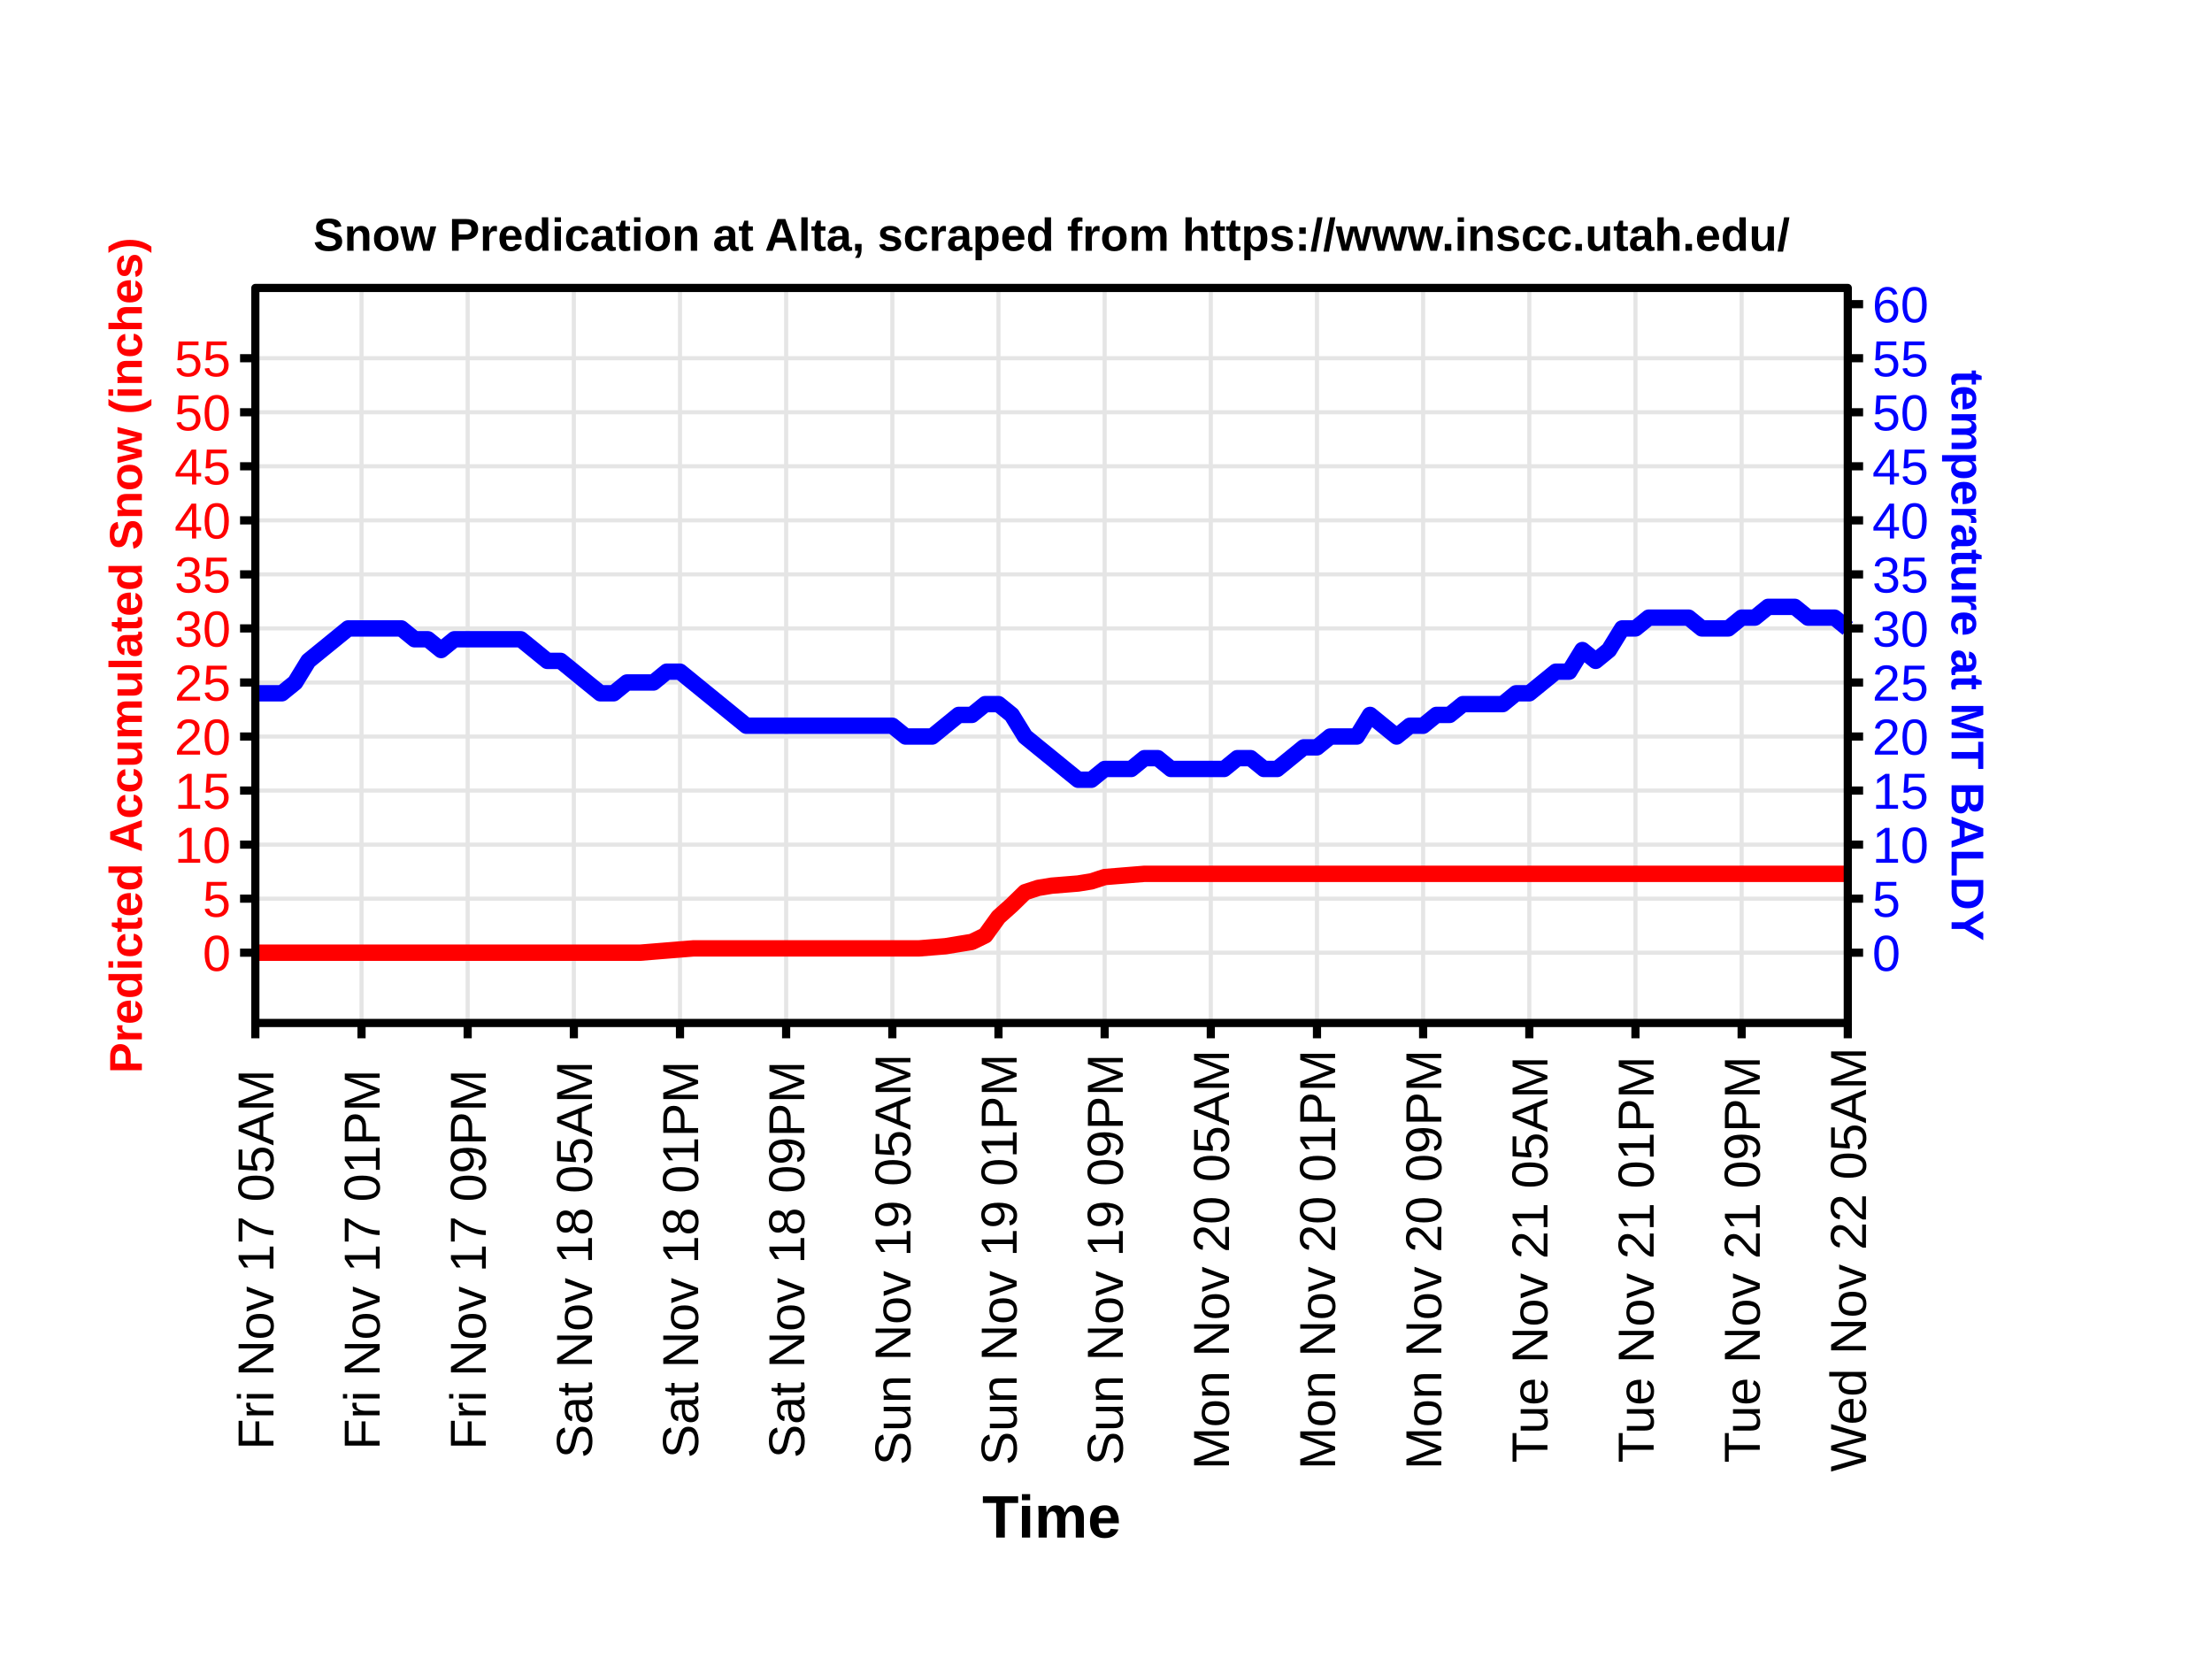
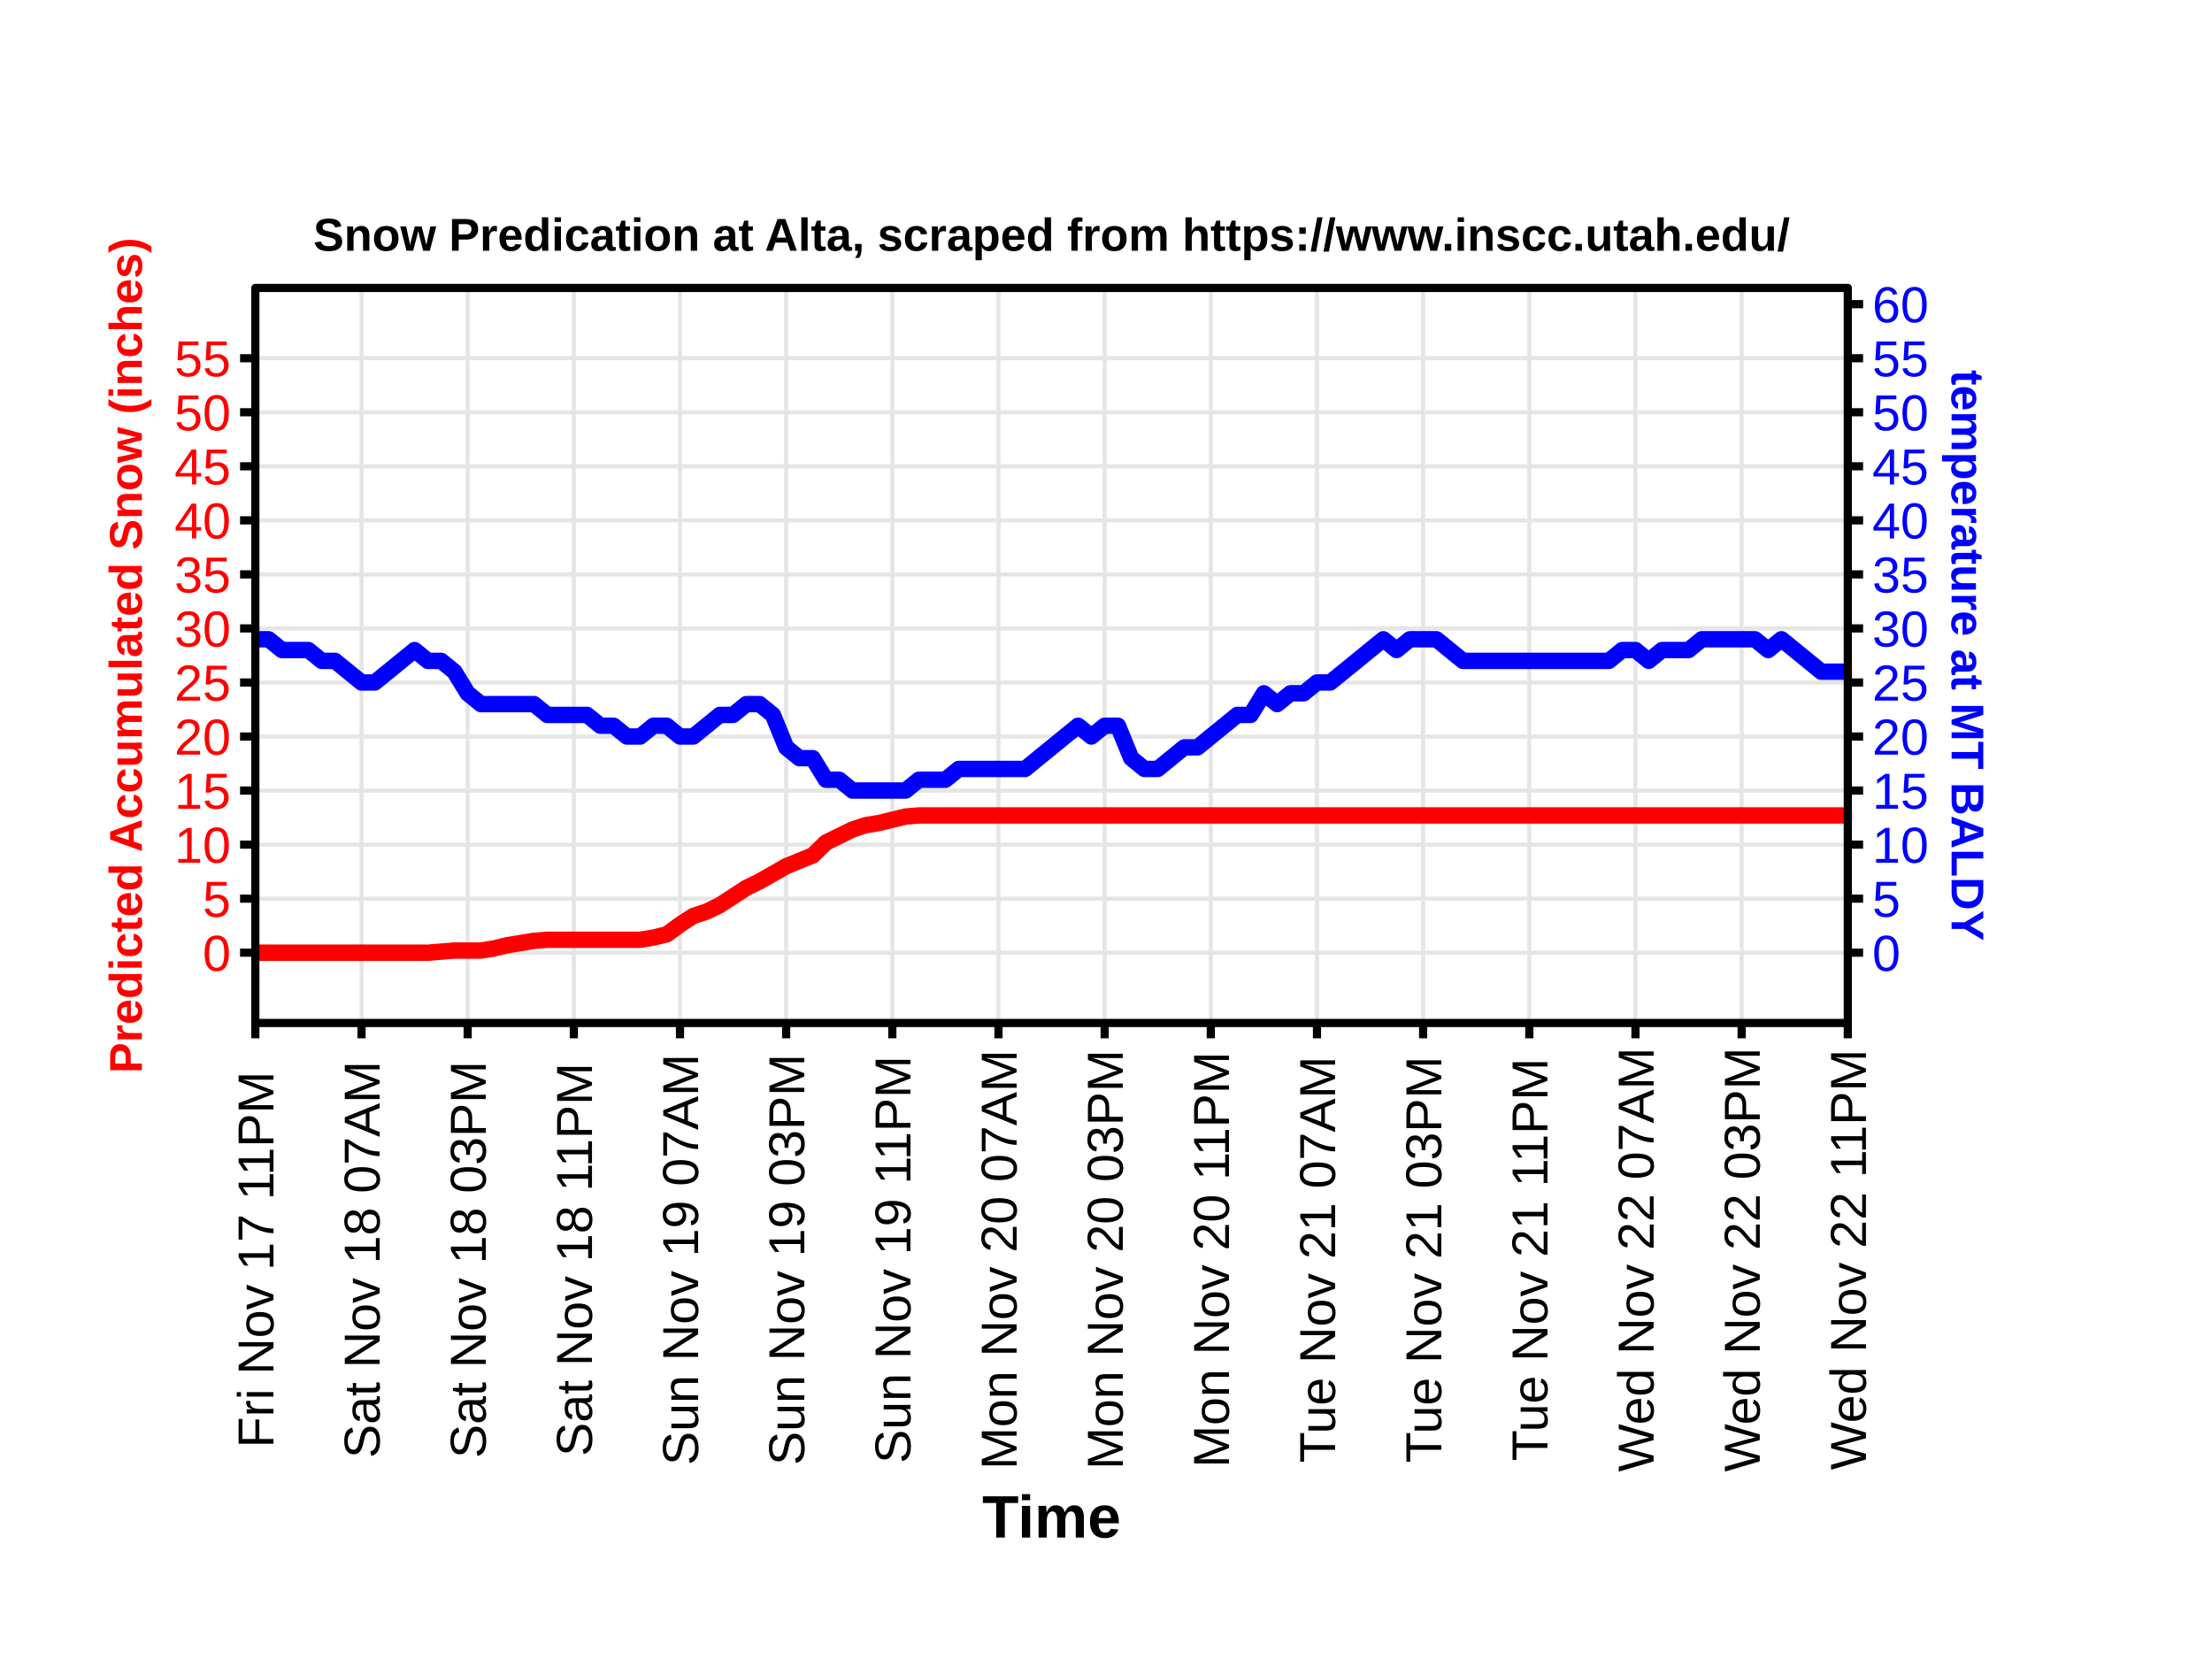
<svg xmlns="http://www.w3.org/2000/svg" class="svglite" width="576.00pt" height="432.00pt" viewBox="0 0 576.00 432.00">
  <defs>
    <style type="text/css">
    .svglite line, .svglite polyline, .svglite polygon, .svglite path, .svglite rect, .svglite circle {
      fill: none;
      stroke: #000000;
      stroke-linecap: round;
      stroke-linejoin: round;
      stroke-miterlimit: 10.00;
    }
    .svglite text {
      white-space: pre;
    }
  </style>
  </defs>
  <rect width="100%" height="100%" style="stroke: none; fill: #FFFFFF;" />
  <defs>
    <clipPath id="cpMC4wMHw1NzYuMDB8MC4wMHw0MzIuMDA=">
      <rect x="0.00" y="0.00" width="576.00" height="432.00" />
    </clipPath>
  </defs>
  <g clip-path="url(#cpMC4wMHw1NzYuMDB8MC4wMHw0MzIuMDA=)">
    <rect x="0.00" y="0.00" width="576.00" height="432.00" style="stroke-width: 1.07; stroke: none; fill: #FFFFFF;" />
    <rect x="66.49" y="74.98" width="414.67" height="191.40" style="stroke-width: 1.07; stroke: none; fill: #FFFFFF;" />
    <polyline points="66.49,248.08 481.16,248.08 " style="stroke-width: 1.07; stroke: #E5E5E5; stroke-linecap: butt;" />
    <polyline points="66.49,234.01 481.16,234.01 " style="stroke-width: 1.07; stroke: #E5E5E5; stroke-linecap: butt;" />
    <polyline points="66.49,219.94 481.16,219.94 " style="stroke-width: 1.07; stroke: #E5E5E5; stroke-linecap: butt;" />
    <polyline points="66.49,205.86 481.16,205.86 " style="stroke-width: 1.07; stroke: #E5E5E5; stroke-linecap: butt;" />
    <polyline points="66.49,191.79 481.16,191.79 " style="stroke-width: 1.07; stroke: #E5E5E5; stroke-linecap: butt;" />
    <polyline points="66.49,177.72 481.16,177.72 " style="stroke-width: 1.07; stroke: #E5E5E5; stroke-linecap: butt;" />
    <polyline points="66.49,163.64 481.16,163.64 " style="stroke-width: 1.07; stroke: #E5E5E5; stroke-linecap: butt;" />
    <polyline points="66.49,149.57 481.16,149.57 " style="stroke-width: 1.07; stroke: #E5E5E5; stroke-linecap: butt;" />
    <polyline points="66.49,135.50 481.16,135.50 " style="stroke-width: 1.07; stroke: #E5E5E5; stroke-linecap: butt;" />
    <polyline points="66.49,121.42 481.16,121.42 " style="stroke-width: 1.07; stroke: #E5E5E5; stroke-linecap: butt;" />
    <polyline points="66.49,107.35 481.16,107.35 " style="stroke-width: 1.07; stroke: #E5E5E5; stroke-linecap: butt;" />
    <polyline points="66.49,93.28 481.16,93.28 " style="stroke-width: 1.07; stroke: #E5E5E5; stroke-linecap: butt;" />
    <polyline points="66.49,266.38 66.49,74.98 " style="stroke-width: 1.07; stroke: #E5E5E5; stroke-linecap: butt;" />
    <polyline points="94.14,266.38 94.14,74.98 " style="stroke-width: 1.07; stroke: #E5E5E5; stroke-linecap: butt;" />
    <polyline points="121.78,266.38 121.78,74.98 " style="stroke-width: 1.07; stroke: #E5E5E5; stroke-linecap: butt;" />
    <polyline points="149.43,266.38 149.43,74.98 " style="stroke-width: 1.07; stroke: #E5E5E5; stroke-linecap: butt;" />
    <polyline points="177.07,266.38 177.07,74.98 " style="stroke-width: 1.07; stroke: #E5E5E5; stroke-linecap: butt;" />
    <polyline points="204.71,266.38 204.71,74.98 " style="stroke-width: 1.07; stroke: #E5E5E5; stroke-linecap: butt;" />
    <polyline points="232.36,266.38 232.36,74.98 " style="stroke-width: 1.07; stroke: #E5E5E5; stroke-linecap: butt;" />
    <polyline points="260.00,266.38 260.00,74.98 " style="stroke-width: 1.07; stroke: #E5E5E5; stroke-linecap: butt;" />
    <polyline points="287.65,266.38 287.65,74.98 " style="stroke-width: 1.07; stroke: #E5E5E5; stroke-linecap: butt;" />
    <polyline points="315.29,266.38 315.29,74.98 " style="stroke-width: 1.07; stroke: #E5E5E5; stroke-linecap: butt;" />
    <polyline points="342.94,266.38 342.94,74.98 " style="stroke-width: 1.07; stroke: #E5E5E5; stroke-linecap: butt;" />
    <polyline points="370.58,266.38 370.58,74.98 " style="stroke-width: 1.07; stroke: #E5E5E5; stroke-linecap: butt;" />
    <polyline points="398.23,266.38 398.23,74.98 " style="stroke-width: 1.07; stroke: #E5E5E5; stroke-linecap: butt;" />
    <polyline points="425.87,266.38 425.87,74.98 " style="stroke-width: 1.07; stroke: #E5E5E5; stroke-linecap: butt;" />
    <polyline points="453.52,266.38 453.52,74.98 " style="stroke-width: 1.07; stroke: #E5E5E5; stroke-linecap: butt;" />
    <polyline points="481.16,266.38 481.16,74.98 " style="stroke-width: 1.07; stroke: #E5E5E5; stroke-linecap: butt;" />
-     <polyline points="66.49,248.08 69.95,248.08 73.40,248.08 76.86,248.08 80.31,248.08 83.77,248.08 87.22,248.08 90.68,248.08 94.14,248.08 97.59,248.08 101.05,248.08 104.50,248.08 107.96,248.08 111.41,248.08 114.87,248.08 118.32,248.08 121.78,248.08 125.24,248.08 128.69,248.08 132.15,248.08 135.60,248.08 139.06,248.08 142.51,248.08 145.97,248.08 149.43,248.08 152.88,248.08 156.34,248.08 159.79,248.08 163.25,248.08 166.70,248.08 170.16,247.80 173.61,247.52 177.07,247.24 180.53,246.96 183.98,246.96 187.44,246.96 190.89,246.96 194.35,246.96 197.80,246.96 201.26,246.96 204.71,246.96 208.17,246.96 211.63,246.96 215.08,246.96 218.54,246.96 221.99,246.96 225.45,246.96 228.90,246.96 232.36,246.96 235.82,246.96 239.27,246.96 242.73,246.68 246.18,246.40 249.64,245.83 253.09,245.27 256.55,243.58 260.00,238.80 263.46,235.70 266.92,232.32 270.37,231.20 273.83,230.63 277.28,230.35 280.74,230.07 284.19,229.51 287.65,228.38 291.10,228.10 294.56,227.82 298.02,227.54 301.47,227.54 304.93,227.54 308.38,227.54 311.84,227.54 315.29,227.54 318.75,227.54 322.21,227.54 325.66,227.54 329.12,227.54 332.57,227.54 336.03,227.54 339.48,227.54 342.94,227.54 346.39,227.54 349.85,227.54 353.31,227.54 356.76,227.54 360.22,227.54 363.67,227.54 367.13,227.54 370.58,227.54 374.04,227.54 377.49,227.54 380.95,227.54 384.41,227.54 387.86,227.54 391.32,227.54 394.77,227.54 398.23,227.54 401.68,227.54 405.14,227.54 408.60,227.54 412.05,227.54 415.51,227.54 418.96,227.54 422.42,227.54 425.87,227.54 429.33,227.54 432.78,227.54 436.24,227.54 439.70,227.54 443.15,227.54 446.61,227.54 450.06,227.54 453.52,227.54 456.97,227.54 460.43,227.54 463.88,227.54 467.34,227.54 470.80,227.54 474.25,227.54 477.71,227.54 481.16,227.54 " style="stroke-width: 4.27; stroke: #FF0000; stroke-linecap: butt;" />
-     <polyline points="66.49,180.53 69.95,180.53 73.40,180.53 76.86,177.72 80.31,172.09 83.77,169.27 87.22,166.46 90.68,163.64 94.14,163.64 97.59,163.64 101.05,163.64 104.50,163.64 107.96,166.46 111.41,166.46 114.87,169.27 118.32,166.46 121.78,166.46 125.24,166.46 128.69,166.46 132.15,166.46 135.60,166.46 139.06,169.27 142.51,172.09 145.97,172.09 149.43,174.90 152.88,177.72 156.34,180.53 159.79,180.53 163.25,177.72 166.70,177.72 170.16,177.72 173.61,174.90 177.07,174.90 180.53,177.72 183.98,180.53 187.44,183.35 190.89,186.16 194.35,188.98 197.80,188.98 201.26,188.98 204.71,188.98 208.17,188.98 211.63,188.98 215.08,188.98 218.54,188.98 221.99,188.98 225.45,188.98 228.90,188.98 232.36,188.98 235.82,191.79 239.27,191.79 242.73,191.79 246.18,188.98 249.64,186.16 253.09,186.16 256.55,183.35 260.00,183.35 263.46,186.16 266.92,191.79 270.37,194.61 273.83,197.42 277.28,200.24 280.74,203.05 284.19,203.05 287.65,200.24 291.10,200.24 294.56,200.24 298.02,197.42 301.47,197.42 304.93,200.24 308.38,200.24 311.84,200.24 315.29,200.24 318.75,200.24 322.21,197.42 325.66,197.42 329.12,200.24 332.57,200.24 336.03,197.42 339.48,194.61 342.94,194.61 346.39,191.79 349.85,191.79 353.31,191.79 356.76,186.16 360.22,188.98 363.67,191.79 367.13,188.98 370.58,188.98 374.04,186.16 377.49,186.16 380.95,183.35 384.41,183.35 387.86,183.35 391.32,183.35 394.77,180.53 398.23,180.53 401.68,177.72 405.14,174.90 408.60,174.90 412.05,169.27 415.51,172.09 418.96,169.27 422.42,163.64 425.87,163.64 429.33,160.83 432.78,160.83 436.24,160.83 439.70,160.83 443.15,163.64 446.61,163.64 450.06,163.64 453.52,160.83 456.97,160.83 460.43,158.02 463.88,158.02 467.34,158.02 470.80,160.83 474.25,160.83 477.71,160.83 481.16,163.64 " style="stroke-width: 4.27; stroke: #0000FF; stroke-linecap: butt;" />
+     <polyline points="66.49,248.08 69.95,248.08 73.40,248.08 76.86,248.08 80.31,248.08 83.77,248.08 87.22,248.08 90.68,248.08 94.14,248.08 97.59,248.08 101.05,248.08 104.50,248.08 107.96,248.08 111.41,248.08 114.87,247.80 118.32,247.52 121.78,247.52 125.24,247.52 128.69,246.96 132.15,246.11 135.60,245.55 139.06,244.99 142.51,244.71 145.97,244.71 149.43,244.71 152.88,244.71 156.34,244.71 159.79,244.71 163.25,244.71 166.70,244.71 170.16,244.14 173.61,243.30 177.07,240.77 180.53,238.51 183.98,237.39 187.44,235.70 190.89,233.45 194.35,231.20 197.80,229.51 201.26,227.54 204.71,225.57 208.17,224.16 211.63,222.75 215.08,219.38 218.54,217.69 221.99,216.00 225.45,214.87 228.90,214.31 232.36,213.46 235.82,212.62 239.27,212.34 242.73,212.34 246.18,212.34 249.64,212.34 253.09,212.34 256.55,212.34 260.00,212.34 263.46,212.34 266.92,212.34 270.37,212.34 273.83,212.34 277.28,212.34 280.74,212.34 284.19,212.34 287.65,212.34 291.10,212.34 294.56,212.34 298.02,212.34 301.47,212.34 304.93,212.34 308.38,212.34 311.84,212.34 315.29,212.34 318.75,212.34 322.21,212.34 325.66,212.34 329.12,212.34 332.57,212.34 336.03,212.34 339.48,212.34 342.94,212.34 346.39,212.34 349.85,212.34 353.31,212.34 356.76,212.34 360.22,212.34 363.67,212.34 367.13,212.34 370.58,212.34 374.04,212.34 377.49,212.34 380.95,212.34 384.41,212.34 387.86,212.34 391.32,212.34 394.77,212.34 398.23,212.34 401.68,212.34 405.14,212.34 408.60,212.34 412.05,212.34 415.51,212.34 418.96,212.34 422.42,212.34 425.87,212.34 429.33,212.34 432.78,212.34 436.24,212.34 439.70,212.34 443.15,212.34 446.61,212.34 450.06,212.34 453.52,212.34 456.97,212.34 460.43,212.34 463.88,212.34 467.34,212.34 470.80,212.34 474.25,212.34 477.71,212.34 481.16,212.34 " style="stroke-width: 4.27; stroke: #FF0000; stroke-linecap: butt;" />
+     <polyline points="66.49,166.46 69.95,166.46 73.40,169.27 76.86,169.27 80.31,169.27 83.77,172.09 87.22,172.09 90.68,174.90 94.14,177.72 97.59,177.72 101.05,174.90 104.50,172.09 107.96,169.27 111.41,172.09 114.87,172.09 118.32,174.90 121.78,180.53 125.24,183.35 128.69,183.35 132.15,183.35 135.60,183.35 139.06,183.35 142.51,186.16 145.97,186.16 149.43,186.16 152.88,186.16 156.34,188.98 159.79,188.98 163.25,191.79 166.70,191.79 170.16,188.98 173.61,188.98 177.07,191.79 180.53,191.79 183.98,188.98 187.44,186.16 190.89,186.16 194.35,183.35 197.80,183.35 201.26,186.16 204.71,194.61 208.17,197.42 211.63,197.42 215.08,203.05 218.54,203.05 221.99,205.86 225.45,205.86 228.90,205.86 232.36,205.86 235.82,205.86 239.27,203.05 242.73,203.05 246.18,203.05 249.64,200.24 253.09,200.24 256.55,200.24 260.00,200.24 263.46,200.24 266.92,200.24 270.37,197.42 273.83,194.61 277.28,191.79 280.74,188.98 284.19,191.79 287.65,188.98 291.10,188.98 294.56,197.42 298.02,200.24 301.47,200.24 304.93,197.42 308.38,194.61 311.84,194.61 315.29,191.79 318.75,188.98 322.21,186.16 325.66,186.16 329.12,180.53 332.57,183.35 336.03,180.53 339.48,180.53 342.94,177.72 346.39,177.72 349.85,174.90 353.31,172.09 356.76,169.27 360.22,166.46 363.67,169.27 367.13,166.46 370.58,166.46 374.04,166.46 377.49,169.27 380.95,172.09 384.41,172.09 387.86,172.09 391.32,172.09 394.77,172.09 398.23,172.09 401.68,172.09 405.14,172.09 408.60,172.09 412.05,172.09 415.51,172.09 418.96,172.09 422.42,169.27 425.87,169.27 429.33,172.09 432.78,169.27 436.24,169.27 439.70,169.27 443.15,166.46 446.61,166.46 450.06,166.46 453.52,166.46 456.97,166.46 460.43,169.27 463.88,166.46 467.34,169.27 470.80,172.09 474.25,174.90 477.71,174.90 481.16,174.90 " style="stroke-width: 4.27; stroke: #0000FF; stroke-linecap: butt;" />
    <rect x="66.49" y="74.98" width="414.67" height="191.40" style="stroke-width: 2.13;" />
    <text x="60.11" y="252.81" text-anchor="end" style="font-size: 13.20px;fill: #FF0000; font-family: &quot;Arial&quot;;" textLength="7.34px" lengthAdjust="spacingAndGlyphs">0</text>
    <text x="60.11" y="238.73" text-anchor="end" style="font-size: 13.20px;fill: #FF0000; font-family: &quot;Arial&quot;;" textLength="7.34px" lengthAdjust="spacingAndGlyphs">5</text>
    <text x="60.11" y="224.66" text-anchor="end" style="font-size: 13.20px;fill: #FF0000; font-family: &quot;Arial&quot;;" textLength="14.67px" lengthAdjust="spacingAndGlyphs">10</text>
    <text x="60.11" y="210.59" text-anchor="end" style="font-size: 13.20px;fill: #FF0000; font-family: &quot;Arial&quot;;" textLength="14.67px" lengthAdjust="spacingAndGlyphs">15</text>
    <text x="60.11" y="196.51" text-anchor="end" style="font-size: 13.20px;fill: #FF0000; font-family: &quot;Arial&quot;;" textLength="14.67px" lengthAdjust="spacingAndGlyphs">20</text>
    <text x="60.11" y="182.44" text-anchor="end" style="font-size: 13.20px;fill: #FF0000; font-family: &quot;Arial&quot;;" textLength="14.67px" lengthAdjust="spacingAndGlyphs">25</text>
    <text x="60.11" y="168.37" text-anchor="end" style="font-size: 13.20px;fill: #FF0000; font-family: &quot;Arial&quot;;" textLength="14.67px" lengthAdjust="spacingAndGlyphs">30</text>
    <text x="60.11" y="154.29" text-anchor="end" style="font-size: 13.20px;fill: #FF0000; font-family: &quot;Arial&quot;;" textLength="14.67px" lengthAdjust="spacingAndGlyphs">35</text>
    <text x="60.11" y="140.22" text-anchor="end" style="font-size: 13.20px;fill: #FF0000; font-family: &quot;Arial&quot;;" textLength="14.67px" lengthAdjust="spacingAndGlyphs">40</text>
    <text x="60.11" y="126.15" text-anchor="end" style="font-size: 13.20px;fill: #FF0000; font-family: &quot;Arial&quot;;" textLength="14.67px" lengthAdjust="spacingAndGlyphs">45</text>
    <text x="60.11" y="112.07" text-anchor="end" style="font-size: 13.20px;fill: #FF0000; font-family: &quot;Arial&quot;;" textLength="14.67px" lengthAdjust="spacingAndGlyphs">50</text>
    <text x="60.11" y="98.00" text-anchor="end" style="font-size: 13.20px;fill: #FF0000; font-family: &quot;Arial&quot;;" textLength="14.67px" lengthAdjust="spacingAndGlyphs">55</text>
    <polyline points="62.51,248.08 66.49,248.08 " style="stroke-width: 2.13; stroke-linecap: butt;" />
    <polyline points="62.51,234.01 66.49,234.01 " style="stroke-width: 2.13; stroke-linecap: butt;" />
    <polyline points="62.51,219.94 66.49,219.94 " style="stroke-width: 2.13; stroke-linecap: butt;" />
    <polyline points="62.51,205.86 66.49,205.86 " style="stroke-width: 2.13; stroke-linecap: butt;" />
    <polyline points="62.51,191.79 66.49,191.79 " style="stroke-width: 2.13; stroke-linecap: butt;" />
    <polyline points="62.51,177.72 66.49,177.72 " style="stroke-width: 2.13; stroke-linecap: butt;" />
    <polyline points="62.51,163.64 66.49,163.64 " style="stroke-width: 2.13; stroke-linecap: butt;" />
    <polyline points="62.51,149.57 66.49,149.57 " style="stroke-width: 2.13; stroke-linecap: butt;" />
    <polyline points="62.51,135.50 66.49,135.50 " style="stroke-width: 2.13; stroke-linecap: butt;" />
    <polyline points="62.51,121.42 66.49,121.42 " style="stroke-width: 2.13; stroke-linecap: butt;" />
    <polyline points="62.51,107.35 66.49,107.35 " style="stroke-width: 2.13; stroke-linecap: butt;" />
    <polyline points="62.51,93.28 66.49,93.28 " style="stroke-width: 2.13; stroke-linecap: butt;" />
    <polyline points="481.16,248.08 485.15,248.08 " style="stroke-width: 2.13; stroke-linecap: butt;" />
    <polyline points="481.16,234.01 485.15,234.01 " style="stroke-width: 2.13; stroke-linecap: butt;" />
    <polyline points="481.16,219.94 485.15,219.94 " style="stroke-width: 2.13; stroke-linecap: butt;" />
    <polyline points="481.16,205.86 485.15,205.86 " style="stroke-width: 2.13; stroke-linecap: butt;" />
    <polyline points="481.16,191.79 485.15,191.79 " style="stroke-width: 2.13; stroke-linecap: butt;" />
    <polyline points="481.16,177.72 485.15,177.72 " style="stroke-width: 2.13; stroke-linecap: butt;" />
    <polyline points="481.16,163.64 485.15,163.64 " style="stroke-width: 2.13; stroke-linecap: butt;" />
    <polyline points="481.16,149.57 485.15,149.57 " style="stroke-width: 2.13; stroke-linecap: butt;" />
    <polyline points="481.16,135.50 485.15,135.50 " style="stroke-width: 2.13; stroke-linecap: butt;" />
    <polyline points="481.16,121.42 485.15,121.42 " style="stroke-width: 2.13; stroke-linecap: butt;" />
    <polyline points="481.16,107.35 485.15,107.35 " style="stroke-width: 2.13; stroke-linecap: butt;" />
    <polyline points="481.16,93.28 485.15,93.28 " style="stroke-width: 2.13; stroke-linecap: butt;" />
    <polyline points="481.16,79.20 485.15,79.20 " style="stroke-width: 2.13; stroke-linecap: butt;" />
    <text x="487.54" y="252.81" style="font-size: 13.20px;fill: #0000FF; font-family: &quot;Arial&quot;;" textLength="7.34px" lengthAdjust="spacingAndGlyphs">0</text>
    <text x="487.54" y="238.73" style="font-size: 13.20px;fill: #0000FF; font-family: &quot;Arial&quot;;" textLength="7.34px" lengthAdjust="spacingAndGlyphs">5</text>
    <text x="487.54" y="224.66" style="font-size: 13.20px;fill: #0000FF; font-family: &quot;Arial&quot;;" textLength="14.67px" lengthAdjust="spacingAndGlyphs">10</text>
    <text x="487.54" y="210.59" style="font-size: 13.20px;fill: #0000FF; font-family: &quot;Arial&quot;;" textLength="14.67px" lengthAdjust="spacingAndGlyphs">15</text>
    <text x="487.54" y="196.51" style="font-size: 13.20px;fill: #0000FF; font-family: &quot;Arial&quot;;" textLength="14.67px" lengthAdjust="spacingAndGlyphs">20</text>
    <text x="487.54" y="182.44" style="font-size: 13.20px;fill: #0000FF; font-family: &quot;Arial&quot;;" textLength="14.67px" lengthAdjust="spacingAndGlyphs">25</text>
    <text x="487.54" y="168.37" style="font-size: 13.20px;fill: #0000FF; font-family: &quot;Arial&quot;;" textLength="14.67px" lengthAdjust="spacingAndGlyphs">30</text>
    <text x="487.54" y="154.29" style="font-size: 13.20px;fill: #0000FF; font-family: &quot;Arial&quot;;" textLength="14.67px" lengthAdjust="spacingAndGlyphs">35</text>
    <text x="487.54" y="140.22" style="font-size: 13.20px;fill: #0000FF; font-family: &quot;Arial&quot;;" textLength="14.67px" lengthAdjust="spacingAndGlyphs">40</text>
    <text x="487.54" y="126.15" style="font-size: 13.20px;fill: #0000FF; font-family: &quot;Arial&quot;;" textLength="14.67px" lengthAdjust="spacingAndGlyphs">45</text>
    <text x="487.54" y="112.07" style="font-size: 13.20px;fill: #0000FF; font-family: &quot;Arial&quot;;" textLength="14.67px" lengthAdjust="spacingAndGlyphs">50</text>
    <text x="487.54" y="98.00" style="font-size: 13.20px;fill: #0000FF; font-family: &quot;Arial&quot;;" textLength="14.67px" lengthAdjust="spacingAndGlyphs">55</text>
    <text x="487.54" y="83.93" style="font-size: 13.20px;fill: #0000FF; font-family: &quot;Arial&quot;;" textLength="14.67px" lengthAdjust="spacingAndGlyphs">60</text>
    <polyline points="66.49,270.36 66.49,266.38 " style="stroke-width: 2.13; stroke-linecap: butt;" />
    <polyline points="94.14,270.36 94.14,266.38 " style="stroke-width: 2.13; stroke-linecap: butt;" />
    <polyline points="121.78,270.36 121.78,266.38 " style="stroke-width: 2.13; stroke-linecap: butt;" />
    <polyline points="149.43,270.36 149.43,266.38 " style="stroke-width: 2.13; stroke-linecap: butt;" />
    <polyline points="177.07,270.36 177.07,266.38 " style="stroke-width: 2.13; stroke-linecap: butt;" />
    <polyline points="204.71,270.36 204.71,266.38 " style="stroke-width: 2.13; stroke-linecap: butt;" />
    <polyline points="232.36,270.36 232.36,266.38 " style="stroke-width: 2.13; stroke-linecap: butt;" />
    <polyline points="260.00,270.36 260.00,266.38 " style="stroke-width: 2.13; stroke-linecap: butt;" />
    <polyline points="287.65,270.36 287.65,266.38 " style="stroke-width: 2.13; stroke-linecap: butt;" />
    <polyline points="315.29,270.36 315.29,266.38 " style="stroke-width: 2.13; stroke-linecap: butt;" />
    <polyline points="342.94,270.36 342.94,266.38 " style="stroke-width: 2.13; stroke-linecap: butt;" />
    <polyline points="370.58,270.36 370.58,266.38 " style="stroke-width: 2.13; stroke-linecap: butt;" />
    <polyline points="398.23,270.36 398.23,266.38 " style="stroke-width: 2.13; stroke-linecap: butt;" />
    <polyline points="425.87,270.36 425.87,266.38 " style="stroke-width: 2.13; stroke-linecap: butt;" />
    <polyline points="453.52,270.36 453.52,266.38 " style="stroke-width: 2.13; stroke-linecap: butt;" />
    <polyline points="481.16,270.36 481.16,266.38 " style="stroke-width: 2.13; stroke-linecap: butt;" />
-     <text transform="translate(71.21,327.99) rotate(-90)" text-anchor="middle" style="font-size: 13.20px; font-family: &quot;Arial&quot;;" textLength="98.96px" lengthAdjust="spacingAndGlyphs">Fri Nov 17 05AM</text>
-     <text transform="translate(98.86,327.99) rotate(-90)" text-anchor="middle" style="font-size: 13.20px; font-family: &quot;Arial&quot;;" textLength="98.96px" lengthAdjust="spacingAndGlyphs">Fri Nov 17 01PM</text>
-     <text transform="translate(126.50,327.99) rotate(-90)" text-anchor="middle" style="font-size: 13.20px; font-family: &quot;Arial&quot;;" textLength="98.96px" lengthAdjust="spacingAndGlyphs">Fri Nov 17 09PM</text>
-     <text transform="translate(154.15,327.99) rotate(-90)" text-anchor="middle" style="font-size: 13.20px; font-family: &quot;Arial&quot;;" textLength="103.38px" lengthAdjust="spacingAndGlyphs">Sat Nov 18 05AM</text>
-     <text transform="translate(181.79,327.99) rotate(-90)" text-anchor="middle" style="font-size: 13.20px; font-family: &quot;Arial&quot;;" textLength="103.38px" lengthAdjust="spacingAndGlyphs">Sat Nov 18 01PM</text>
-     <text transform="translate(209.44,327.99) rotate(-90)" text-anchor="middle" style="font-size: 13.20px; font-family: &quot;Arial&quot;;" textLength="103.38px" lengthAdjust="spacingAndGlyphs">Sat Nov 18 09PM</text>
-     <text transform="translate(237.08,327.99) rotate(-90)" text-anchor="middle" style="font-size: 13.20px; font-family: &quot;Arial&quot;;" textLength="107.06px" lengthAdjust="spacingAndGlyphs">Sun Nov 19 05AM</text>
-     <text transform="translate(264.73,327.99) rotate(-90)" text-anchor="middle" style="font-size: 13.20px; font-family: &quot;Arial&quot;;" textLength="107.06px" lengthAdjust="spacingAndGlyphs">Sun Nov 19 01PM</text>
-     <text transform="translate(292.37,327.99) rotate(-90)" text-anchor="middle" style="font-size: 13.20px; font-family: &quot;Arial&quot;;" textLength="107.06px" lengthAdjust="spacingAndGlyphs">Sun Nov 19 09PM</text>
-     <text transform="translate(320.02,327.99) rotate(-90)" text-anchor="middle" style="font-size: 13.20px; font-family: &quot;Arial&quot;;" textLength="109.25px" lengthAdjust="spacingAndGlyphs">Mon Nov 20 05AM</text>
-     <text transform="translate(347.66,327.99) rotate(-90)" text-anchor="middle" style="font-size: 13.20px; font-family: &quot;Arial&quot;;" textLength="109.25px" lengthAdjust="spacingAndGlyphs">Mon Nov 20 01PM</text>
-     <text transform="translate(375.31,327.99) rotate(-90)" text-anchor="middle" style="font-size: 13.20px; font-family: &quot;Arial&quot;;" textLength="109.25px" lengthAdjust="spacingAndGlyphs">Mon Nov 20 09PM</text>
-     <text transform="translate(402.95,327.99) rotate(-90)" text-anchor="middle" style="font-size: 13.20px; font-family: &quot;Arial&quot;;" textLength="105.83px" lengthAdjust="spacingAndGlyphs">Tue Nov 21 05AM</text>
-     <text transform="translate(430.60,327.99) rotate(-90)" text-anchor="middle" style="font-size: 13.20px; font-family: &quot;Arial&quot;;" textLength="105.83px" lengthAdjust="spacingAndGlyphs">Tue Nov 21 01PM</text>
-     <text transform="translate(458.24,327.99) rotate(-90)" text-anchor="middle" style="font-size: 13.20px; font-family: &quot;Arial&quot;;" textLength="105.83px" lengthAdjust="spacingAndGlyphs">Tue Nov 21 09PM</text>
-     <text transform="translate(485.89,327.99) rotate(-90)" text-anchor="middle" style="font-size: 13.20px; font-family: &quot;Arial&quot;;" textLength="110.47px" lengthAdjust="spacingAndGlyphs">Wed Nov 22 05AM</text>
+     <text transform="translate(71.21,327.99) rotate(-90)" text-anchor="middle" style="font-size: 13.20px; font-family: &quot;Arial&quot;;" textLength="97.98px" lengthAdjust="spacingAndGlyphs">Fri Nov 17 11PM</text>
+     <text transform="translate(98.86,327.99) rotate(-90)" text-anchor="middle" style="font-size: 13.20px; font-family: &quot;Arial&quot;;" textLength="103.38px" lengthAdjust="spacingAndGlyphs">Sat Nov 18 07AM</text>
+     <text transform="translate(126.50,327.99) rotate(-90)" text-anchor="middle" style="font-size: 13.20px; font-family: &quot;Arial&quot;;" textLength="103.38px" lengthAdjust="spacingAndGlyphs">Sat Nov 18 03PM</text>
+     <text transform="translate(154.15,327.99) rotate(-90)" text-anchor="middle" style="font-size: 13.20px; font-family: &quot;Arial&quot;;" textLength="102.41px" lengthAdjust="spacingAndGlyphs">Sat Nov 18 11PM</text>
+     <text transform="translate(181.79,327.99) rotate(-90)" text-anchor="middle" style="font-size: 13.20px; font-family: &quot;Arial&quot;;" textLength="107.06px" lengthAdjust="spacingAndGlyphs">Sun Nov 19 07AM</text>
+     <text transform="translate(209.44,327.99) rotate(-90)" text-anchor="middle" style="font-size: 13.20px; font-family: &quot;Arial&quot;;" textLength="107.06px" lengthAdjust="spacingAndGlyphs">Sun Nov 19 03PM</text>
+     <text transform="translate(237.08,327.99) rotate(-90)" text-anchor="middle" style="font-size: 13.20px; font-family: &quot;Arial&quot;;" textLength="106.08px" lengthAdjust="spacingAndGlyphs">Sun Nov 19 11PM</text>
+     <text transform="translate(264.73,327.99) rotate(-90)" text-anchor="middle" style="font-size: 13.20px; font-family: &quot;Arial&quot;;" textLength="109.25px" lengthAdjust="spacingAndGlyphs">Mon Nov 20 07AM</text>
+     <text transform="translate(292.37,327.99) rotate(-90)" text-anchor="middle" style="font-size: 13.20px; font-family: &quot;Arial&quot;;" textLength="109.25px" lengthAdjust="spacingAndGlyphs">Mon Nov 20 03PM</text>
+     <text transform="translate(320.02,327.99) rotate(-90)" text-anchor="middle" style="font-size: 13.20px; font-family: &quot;Arial&quot;;" textLength="108.27px" lengthAdjust="spacingAndGlyphs">Mon Nov 20 11PM</text>
+     <text transform="translate(347.66,327.99) rotate(-90)" text-anchor="middle" style="font-size: 13.20px; font-family: &quot;Arial&quot;;" textLength="105.83px" lengthAdjust="spacingAndGlyphs">Tue Nov 21 07AM</text>
+     <text transform="translate(375.31,327.99) rotate(-90)" text-anchor="middle" style="font-size: 13.20px; font-family: &quot;Arial&quot;;" textLength="105.83px" lengthAdjust="spacingAndGlyphs">Tue Nov 21 03PM</text>
+     <text transform="translate(402.95,327.99) rotate(-90)" text-anchor="middle" style="font-size: 13.20px; font-family: &quot;Arial&quot;;" textLength="104.85px" lengthAdjust="spacingAndGlyphs">Tue Nov 21 11PM</text>
+     <text transform="translate(430.60,327.99) rotate(-90)" text-anchor="middle" style="font-size: 13.20px; font-family: &quot;Arial&quot;;" textLength="110.47px" lengthAdjust="spacingAndGlyphs">Wed Nov 22 07AM</text>
+     <text transform="translate(458.24,327.99) rotate(-90)" text-anchor="middle" style="font-size: 13.20px; font-family: &quot;Arial&quot;;" textLength="110.47px" lengthAdjust="spacingAndGlyphs">Wed Nov 22 03PM</text>
+     <text transform="translate(485.89,327.99) rotate(-90)" text-anchor="middle" style="font-size: 13.20px; font-family: &quot;Arial&quot;;" textLength="109.49px" lengthAdjust="spacingAndGlyphs">Wed Nov 22 11PM</text>
    <text x="273.83" y="400.37" text-anchor="middle" style="font-size: 15.60px; font-weight: bold; font-family: &quot;Arial&quot;;" textLength="36.12px" lengthAdjust="spacingAndGlyphs">Time</text>
    <text transform="translate(36.94,170.68) rotate(-90)" text-anchor="middle" style="font-size: 12.00px; font-weight: bold;fill: #FF0000; font-family: &quot;Arial&quot;;" textLength="217.61px" lengthAdjust="spacingAndGlyphs">Predicted Accumulated Snow (inches)</text>
    <text transform="translate(508.19,170.68) rotate(90)" text-anchor="middle" style="font-size: 12.00px; font-weight: bold;fill: #0000FF; font-family: &quot;Arial&quot;;" textLength="148.71px" lengthAdjust="spacingAndGlyphs">temperature at MT BALDY</text>
    <text x="273.83" y="65.29" text-anchor="middle" style="font-size: 12.00px; font-weight: bold; font-family: &quot;Arial&quot;;" textLength="384.53px" lengthAdjust="spacingAndGlyphs">Snow Predication at Alta, scraped from https://www.inscc.utah.edu/</text>
  </g>
</svg>
